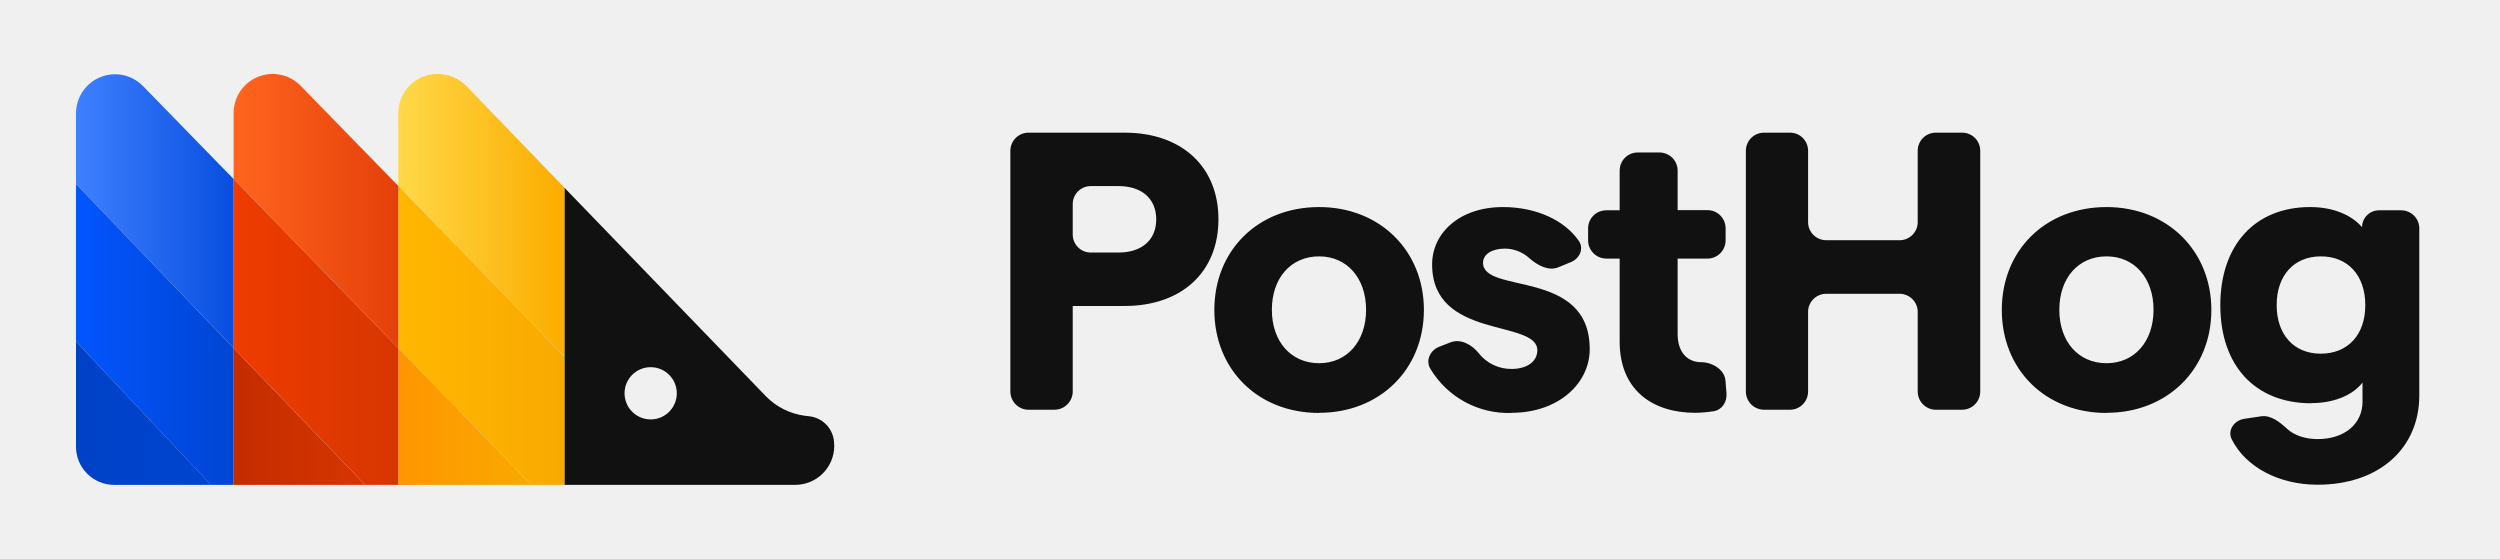
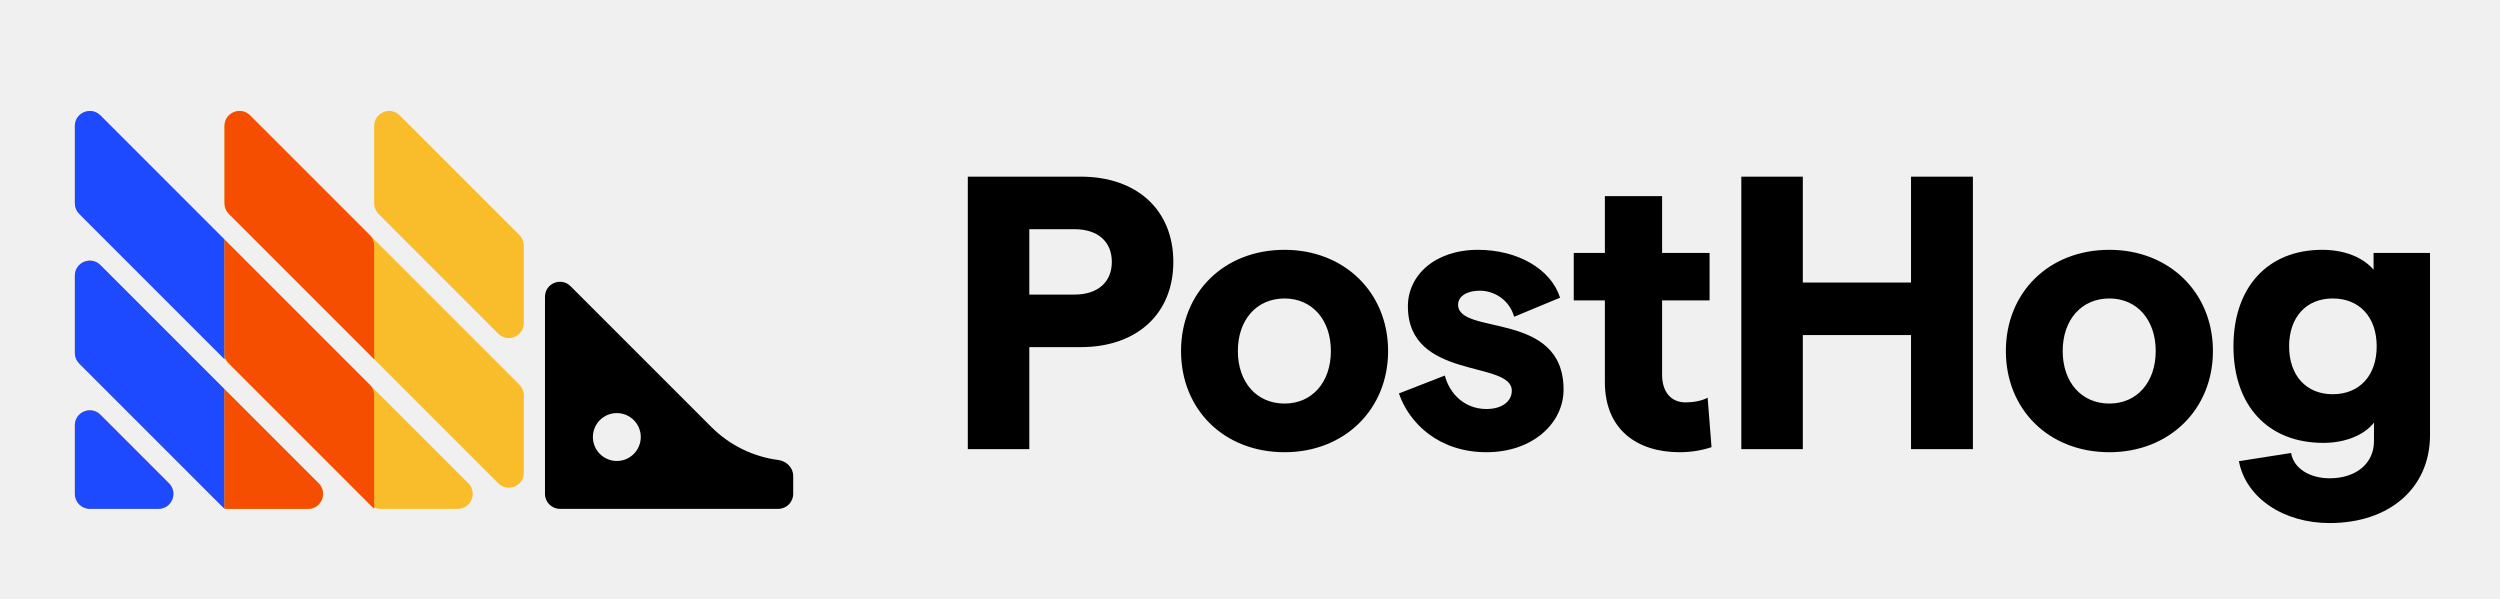
- <svg xmlns="http://www.w3.org/2000/svg" width="170" height="38" viewBox="-5.04 -5.04 170.08 38.08" role="img">
-   <g clip-path="url(#logo-landscape-color-gradient-clip0_56_1021)">
-     <path fill="#111" d="M51.66 25.22A1.9 1.9 0 0 0 50 23.33l-.34-.04c-1-.13-1.94-.6-2.65-1.33L33.28 7.75V28H49a2.66 2.66 0 0 0 2.67-2.67zM39.2 23.54h-.09a1.78 1.78 0 1 1 .1 0" />
-     <path fill="url(#logo-landscape-color-gradient-paint0_linear_56_1021)" d="M21.96 2.67v4.96l11.3 11.6h.02V7.75L26.63.85a2.8 2.8 0 0 0-2-.85 2.67 2.67 0 0 0-2.67 2.67" />
-     <path fill="url(#logo-landscape-color-gradient-paint1_linear_56_1021)" d="M21.96 7.63v11.05L31.03 28h2.25v-8.75z" />
-     <path fill="url(#logo-landscape-color-gradient-paint2_linear_56_1021)" d="M21.96 28h9.07l-9.07-9.32z" />
-     <path fill="url(#logo-landscape-color-gradient-paint3_linear_56_1021)" d="M10.74 2.66v4.5l11.22 11.52V7.63L15.3.8a2.66 2.66 0 0 0-4.56 1.86" />
-     <path fill="url(#logo-landscape-color-gradient-paint4_linear_56_1021)" d="M10.74 28h8.96l-8.96-9.32z" />
-     <path fill="url(#logo-landscape-color-gradient-paint5_linear_56_1021)" d="M10.74 7.16v11.52L19.7 28h2.26v-9.32z" />
-     <path fill="url(#logo-landscape-color-gradient-paint6_linear_56_1021)" d="M10.74 7.16 4.54.8A2.66 2.66 0 0 0 0 2.66V7.5l10.74 11.18z" />
-     <path fill="url(#logo-landscape-color-gradient-paint7_linear_56_1021)" d="M9.19 28h1.55v-9.32L0 7.5v10.73z" />
-     <path fill="url(#logo-landscape-color-gradient-paint8_linear_56_1021)" d="M0 25.41A2.6 2.6 0 0 0 2.58 28H9.2L0 18.23z" />
-   </g>
-   <path fill="#111" d="M64.9 22.88c-.67 0-1.23-.56-1.23-1.24V5.24c0-.69.56-1.24 1.24-1.24h6.55c3.89 0 6.39 2.32 6.39 5.9 0 3.6-2.5 5.91-6.4 5.91h-3.53v5.83c0 .68-.56 1.24-1.24 1.24zm3.02-11.94c0 .68.55 1.23 1.23 1.23h1.88c1.6 0 2.58-.86 2.58-2.26s-.97-2.27-2.58-2.27h-1.88c-.68 0-1.23.55-1.23 1.23zM84.71 23.1c-4.18 0-7.14-2.97-7.14-7.02s2.96-7.01 7.14-7.01c4.14 0 7.14 2.97 7.14 7.01 0 4.05-3 7.01-7.14 7.01m-3.22-7.02c0 2.16 1.3 3.64 3.22 3.64 1.9 0 3.2-1.48 3.2-3.64s-1.3-3.64-3.2-3.64c-1.93 0-3.22 1.48-3.22 3.64m16.34 7.03a6.2 6.2 0 0 1-5.54-3.01c-.34-.57-.01-1.26.6-1.5l.77-.3c.7-.27 1.45.15 1.92.73a2.8 2.8 0 0 0 2.25 1.08c1.05 0 1.75-.51 1.75-1.27 0-2.13-7.17-.7-7.17-5.85 0-2.13 1.85-3.91 4.83-3.91 2.27 0 4.2.9 5.17 2.31.36.53.05 1.2-.54 1.44l-.85.35c-.68.29-1.45-.14-2-.63a2.5 2.5 0 0 0-1.64-.64c-.89 0-1.5.38-1.5.97 0 2.16 7.27.38 7.27 5.88 0 2.35-2.15 4.34-5.32 4.34m14.64-1.31c.04.57-.3 1.1-.86 1.2q-.6.1-1.27.11c-2.92 0-5.15-1.56-5.15-4.85v-5.66h-.91c-.69 0-1.24-.56-1.24-1.24v-.82c0-.68.55-1.23 1.24-1.23h.91v-2.7c0-.69.55-1.24 1.23-1.24h1.48c.68 0 1.24.55 1.24 1.23v2.7h2.04c.68 0 1.23.56 1.23 1.24v.82c0 .68-.55 1.24-1.23 1.24h-2.04v5.15c0 1.2.64 1.91 1.6 1.91.75 0 1.6.5 1.66 1.25zM125.5 5.23c0-.68.55-1.23 1.23-1.23h1.8c.68 0 1.23.55 1.23 1.23v16.41c0 .68-.55 1.24-1.23 1.24h-1.8c-.68 0-1.23-.56-1.23-1.24v-5.43c0-.68-.56-1.23-1.24-1.23h-5c-.67 0-1.23.55-1.23 1.23v5.43c0 .68-.55 1.24-1.23 1.24h-1.77c-.69 0-1.24-.56-1.24-1.24V5.24c0-.69.55-1.24 1.24-1.24h1.77c.68 0 1.23.55 1.23 1.23v4.87c0 .68.56 1.23 1.24 1.23h5c.67 0 1.23-.55 1.23-1.23zm12.87 17.87c-4.19 0-7.14-2.97-7.14-7.02s2.95-7.01 7.14-7.01c4.13 0 7.14 2.97 7.14 7.01 0 4.05-3 7.01-7.14 7.01m-3.22-7.02c0 2.16 1.29 3.64 3.22 3.64 1.9 0 3.2-1.48 3.2-3.64s-1.3-3.64-3.2-3.64c-1.93 0-3.22 1.48-3.22 3.64m17.17 6.37c-3.84 0-6.2-2.58-6.2-6.68s2.36-6.69 6.12-6.69c1.58 0 2.82.54 3.54 1.37 0-.64.52-1.15 1.16-1.15h1.5c.68 0 1.24.55 1.24 1.23V21.9c0 3.64-2.77 6.09-6.93 6.09-2.64 0-4.9-1.2-5.85-3.09-.31-.62.16-1.29.85-1.4l1.14-.17c.67-.11 1.29.4 1.78.85.5.46 1.26.7 2.08.7 1.85 0 3.06-1.04 3.06-2.55v-1.3c-.7.9-2.01 1.4-3.49 1.4m-2.36-6.68c0 2.02 1.18 3.31 3 3.31 1.86 0 3.04-1.29 3.04-3.31s-1.18-3.32-3.03-3.32c-1.83 0-3.01 1.3-3.01 3.32" />
-   <defs>
-     <linearGradient id="logo-landscape-color-gradient-paint0_linear_56_1021" x1="21.96" x2="33.28" y1="9.62" y2="9.62" gradientUnits="userSpaceOnUse">
-       <stop stop-color="#ffd849" />
-       <stop offset=".96" stop-color="#fbae01" />
-     </linearGradient>
-     <linearGradient id="logo-landscape-color-gradient-paint1_linear_56_1021" x1="21.96" x2="33.28" y1="17.81" y2="17.81" gradientUnits="userSpaceOnUse">
-       <stop stop-color="#ffb700" />
-       <stop offset="1" stop-color="#f9aa01" />
-     </linearGradient>
-     <linearGradient id="logo-landscape-color-gradient-paint2_linear_56_1021" x1="21.96" x2="31.03" y1="23.34" y2="23.34" gradientUnits="userSpaceOnUse">
-       <stop stop-color="#ff9500" />
-       <stop offset="1" stop-color="#f8aa00" />
-     </linearGradient>
-     <linearGradient id="logo-landscape-color-gradient-paint3_linear_56_1021" x1="10.74" x2="21.96" y1="9.34" y2="9.34" gradientUnits="userSpaceOnUse">
-       <stop stop-color="#ff651e" />
-       <stop offset="1" stop-color="#e4400a" />
-     </linearGradient>
-     <linearGradient id="logo-landscape-color-gradient-paint4_linear_56_1021" x1="10.74" x2="19.7" y1="23.34" y2="23.34" gradientUnits="userSpaceOnUse">
-       <stop stop-color="#c42c00" />
-       <stop offset="1" stop-color="#d63600" />
-     </linearGradient>
-     <linearGradient id="logo-landscape-color-gradient-paint5_linear_56_1021" x1="10.74" x2="21.96" y1="17.58" y2="17.58" gradientUnits="userSpaceOnUse">
-       <stop stop-color="#ef3c00" />
-       <stop offset="1" stop-color="#d63601" />
-     </linearGradient>
-     <linearGradient id="logo-landscape-color-gradient-paint6_linear_56_1021" x1="0" x2="10.74" y1="9.34" y2="9.34" gradientUnits="userSpaceOnUse">
-       <stop stop-color="#3f80ff" />
-       <stop offset="1" stop-color="#084fe0" />
-     </linearGradient>
-     <linearGradient id="logo-landscape-color-gradient-paint7_linear_56_1021" x1="0" x2="10.74" y1="17.75" y2="17.75" gradientUnits="userSpaceOnUse">
-       <stop stop-color="#0255ff" />
-       <stop offset="1" stop-color="#0145d2" />
-     </linearGradient>
-     <linearGradient id="logo-landscape-color-gradient-paint8_linear_56_1021" x1="0" x2="9.19" y1="23.11" y2="23.11" gradientUnits="userSpaceOnUse">
-       <stop stop-color="#0041c6" />
-       <stop offset="1" stop-color="#0045d0" />
-     </linearGradient>
-     <clipPath id="logo-landscape-color-gradient-clip0_56_1021">
-       <path fill="#fff" d="M0 0h51.67v28H0z" />
-     </clipPath>
-   </defs>
+ <svg xmlns="http://www.w3.org/2000/svg" width="167" height="40" viewBox="0 0 167 40" fill="none">
+   <path d="M15.891 22.206c-.368.737-1.42.737-1.789 0l-.881-1.763c-.141-.281-.141-.613 0-.894l.881-1.763c.368-.737 1.42-.737 1.789 0l.881 1.763c.141.281.141.613 0 .894l-.881 1.763zM15.891 32.203c-.368.737-1.42.737-1.789 0l-.881-1.763c-.141-.281-.141-.613 0-.894l.881-1.763c.368-.737 1.42-.737 1.789 0l.881 1.763c.141.281.141.613 0 .894l-.881 1.763z" fill="#1D4AFF" />
+   <path d="M5 28.408c0-.891 1.077-1.337 1.707-.707l4.583 4.583c.63.63.184 1.707-.707 1.707H6c-.552 0-1-.448-1-1v-4.583zm0-4.828c0 .265.105.52.293.707l9.411 9.411c.188.188.442.293.707.293h5.169c.891 0 1.337-1.077.707-1.707L6.707 17.704C6.077 17.074 5 17.52 5 18.411v5.169zm0-9.997c0 .265.105.52.293.707L24.701 33.699c.188.188.442.293.707.293h5.169c.891 0 1.337-1.077.707-1.707L6.707 7.707C6.077 7.077 5 7.523 5 8.414v5.169zm9.997 0c0 .265.105.52.293.707l17.994 17.994c.63.63 1.707.184 1.707-.707v-5.169c0-.265-.105-.52-.293-.707l-17.994-17.994c-.63-.63-1.707-.184-1.707.707v5.169zm11.704-5.876c-.63-.63-1.707-.184-1.707.707v5.169c0 .265.105.52.293.707l7.997 7.997c.63.63 1.707.184 1.707-.707v-5.169c0-.265-.105-.52-.293-.707l-7.997-7.997z" fill="#F9BD2B" />
+   <path d="M47.525 28.531l-9.413-9.413c-.63-.63-1.707-.184-1.707.707v13.166c0 .552.448 1 1 1h14.581c.552 0 1-.448 1-1v-1.199c0-.552-.45-.993-.997-1.065-1.681-.219-3.253-.986-4.463-2.197zm-6.321 2.262c-.883 0-1.599-.717-1.599-1.6 0-.883.717-1.599 1.599-1.599.883 0 1.6.717 1.6 1.599 0 .883-.717 1.6-1.6 1.6z" fill="#000" />
+   <path d="M5 32.992c0 .552.448 1 1 1h4.583c.891 0 1.337-1.077.707-1.707l-4.583-4.583C6.077 27.071 5 27.517 5 28.408v4.583zM14.997 15.997L6.707 7.707C6.077 7.077 5 7.523 5 8.414v5.169c0 .265.105.52.293.707l9.704 9.704V15.997zM6.707 17.704C6.077 17.074 5 17.52 5 18.411v5.169c0 .265.105.52.293.707l9.704 9.704V25.994l-8.29-8.29z" fill="#1D4AFF" />
+   <path d="M24.994 16.411c0-.265-.105-.52-.293-.707l-7.997-7.997c-.63-.63-1.707-.184-1.707.707v5.169c0 .265.105.52.293.707l9.704 9.704v-7.583zM14.997 33.992h5.583c.891 0 1.337-1.077.707-1.707L14.997 25.994v7.998zM14.997 15.997v7.583c0 .265.105.52.293.707l9.704 9.704v-7.583c0-.265-.105-.519-.293-.707L14.997 15.997z" fill="#F54E00" />
+   <path d="M64.65 30h4.108v-6.812h3.432c3.77 0 6.188-2.236 6.188-5.694 0-3.458-2.418-5.694-6.188-5.694h-7.54V30zm4.108-10.322v-4.368h3.016c1.56 0 2.496.832 2.496 2.184 0 1.352-.936 2.184-2.496 2.184h-3.016zM85.809 30.208c4.004 0 6.916-2.86 6.916-6.76s-2.912-6.76-6.916-6.76c-4.056 0-6.916 2.86-6.916 6.76s2.86 6.76 6.916 6.76zm-3.12-6.76c0-2.08 1.248-3.51 3.12-3.51 1.846 0 3.094 1.43 3.094 3.51s-1.248 3.51-3.094 3.51c-1.872 0-3.12-1.43-3.12-3.51zM99.299 30.208c3.067 0 5.147-1.924 5.147-4.186 0-5.304-7.045-3.588-7.045-5.668 0-.572.598-.936 1.456-.936.884 0 1.95.546 2.288 1.742l3.068-1.274c-.598-1.898-2.808-3.198-5.486-3.198-2.886 0-4.68 1.716-4.68 3.77 0 4.966 6.941 3.588 6.941 5.642 0 .728-.676 1.222-1.69 1.222-1.456 0-2.47-1.014-2.782-2.236l-3.068 1.196c.676 1.976 2.652 3.926 5.85 3.926zM114.33 29.87l-.26-3.302c-.442.234-1.014.312-1.482.312-.936 0-1.56-.676-1.56-1.846v-4.966h3.172v-3.172h-3.172V13.1h-3.822v3.796h-2.08v3.172h2.08v5.46c0 3.172 2.158 4.68 4.992 4.68.78 0 1.508-.13 2.132-.338zM127.656 11.8v7.072h-7.228V11.8h-4.108V30h4.108v-7.618h7.228V30h4.134V11.8h-4.134zM140.908 30.208c4.004 0 6.916-2.86 6.916-6.76s-2.912-6.76-6.916-6.76c-4.056 0-6.916 2.86-6.916 6.76s2.86 6.76 6.916 6.76zm-3.12-6.76c0-2.08 1.248-3.51 3.12-3.51 1.846 0 3.094 1.43 3.094 3.51s-1.248 3.51-3.094 3.51c-1.872 0-3.12-1.43-3.12-3.51zM155.201 29.584c1.43 0 2.704-.494 3.38-1.352v1.248c0 1.456-1.17 2.47-2.964 2.47-1.274 0-2.392-.624-2.574-1.69l-3.484.546c.468 2.47 2.99 4.134 6.058 4.134 4.03 0 6.708-2.366 6.708-5.876V16.896h-3.77v1.118c-.702-.806-1.898-1.326-3.432-1.326-3.64 0-5.928 2.496-5.928 6.448 0 3.952 2.288 6.448 6.006 6.448zm-2.288-6.448c0-1.95 1.144-3.198 2.912-3.198 1.794 0 2.938 1.248 2.938 3.198s-1.144 3.198-2.938 3.198c-1.768 0-2.912-1.248-2.912-3.198z" fill="#000" />
</svg>
